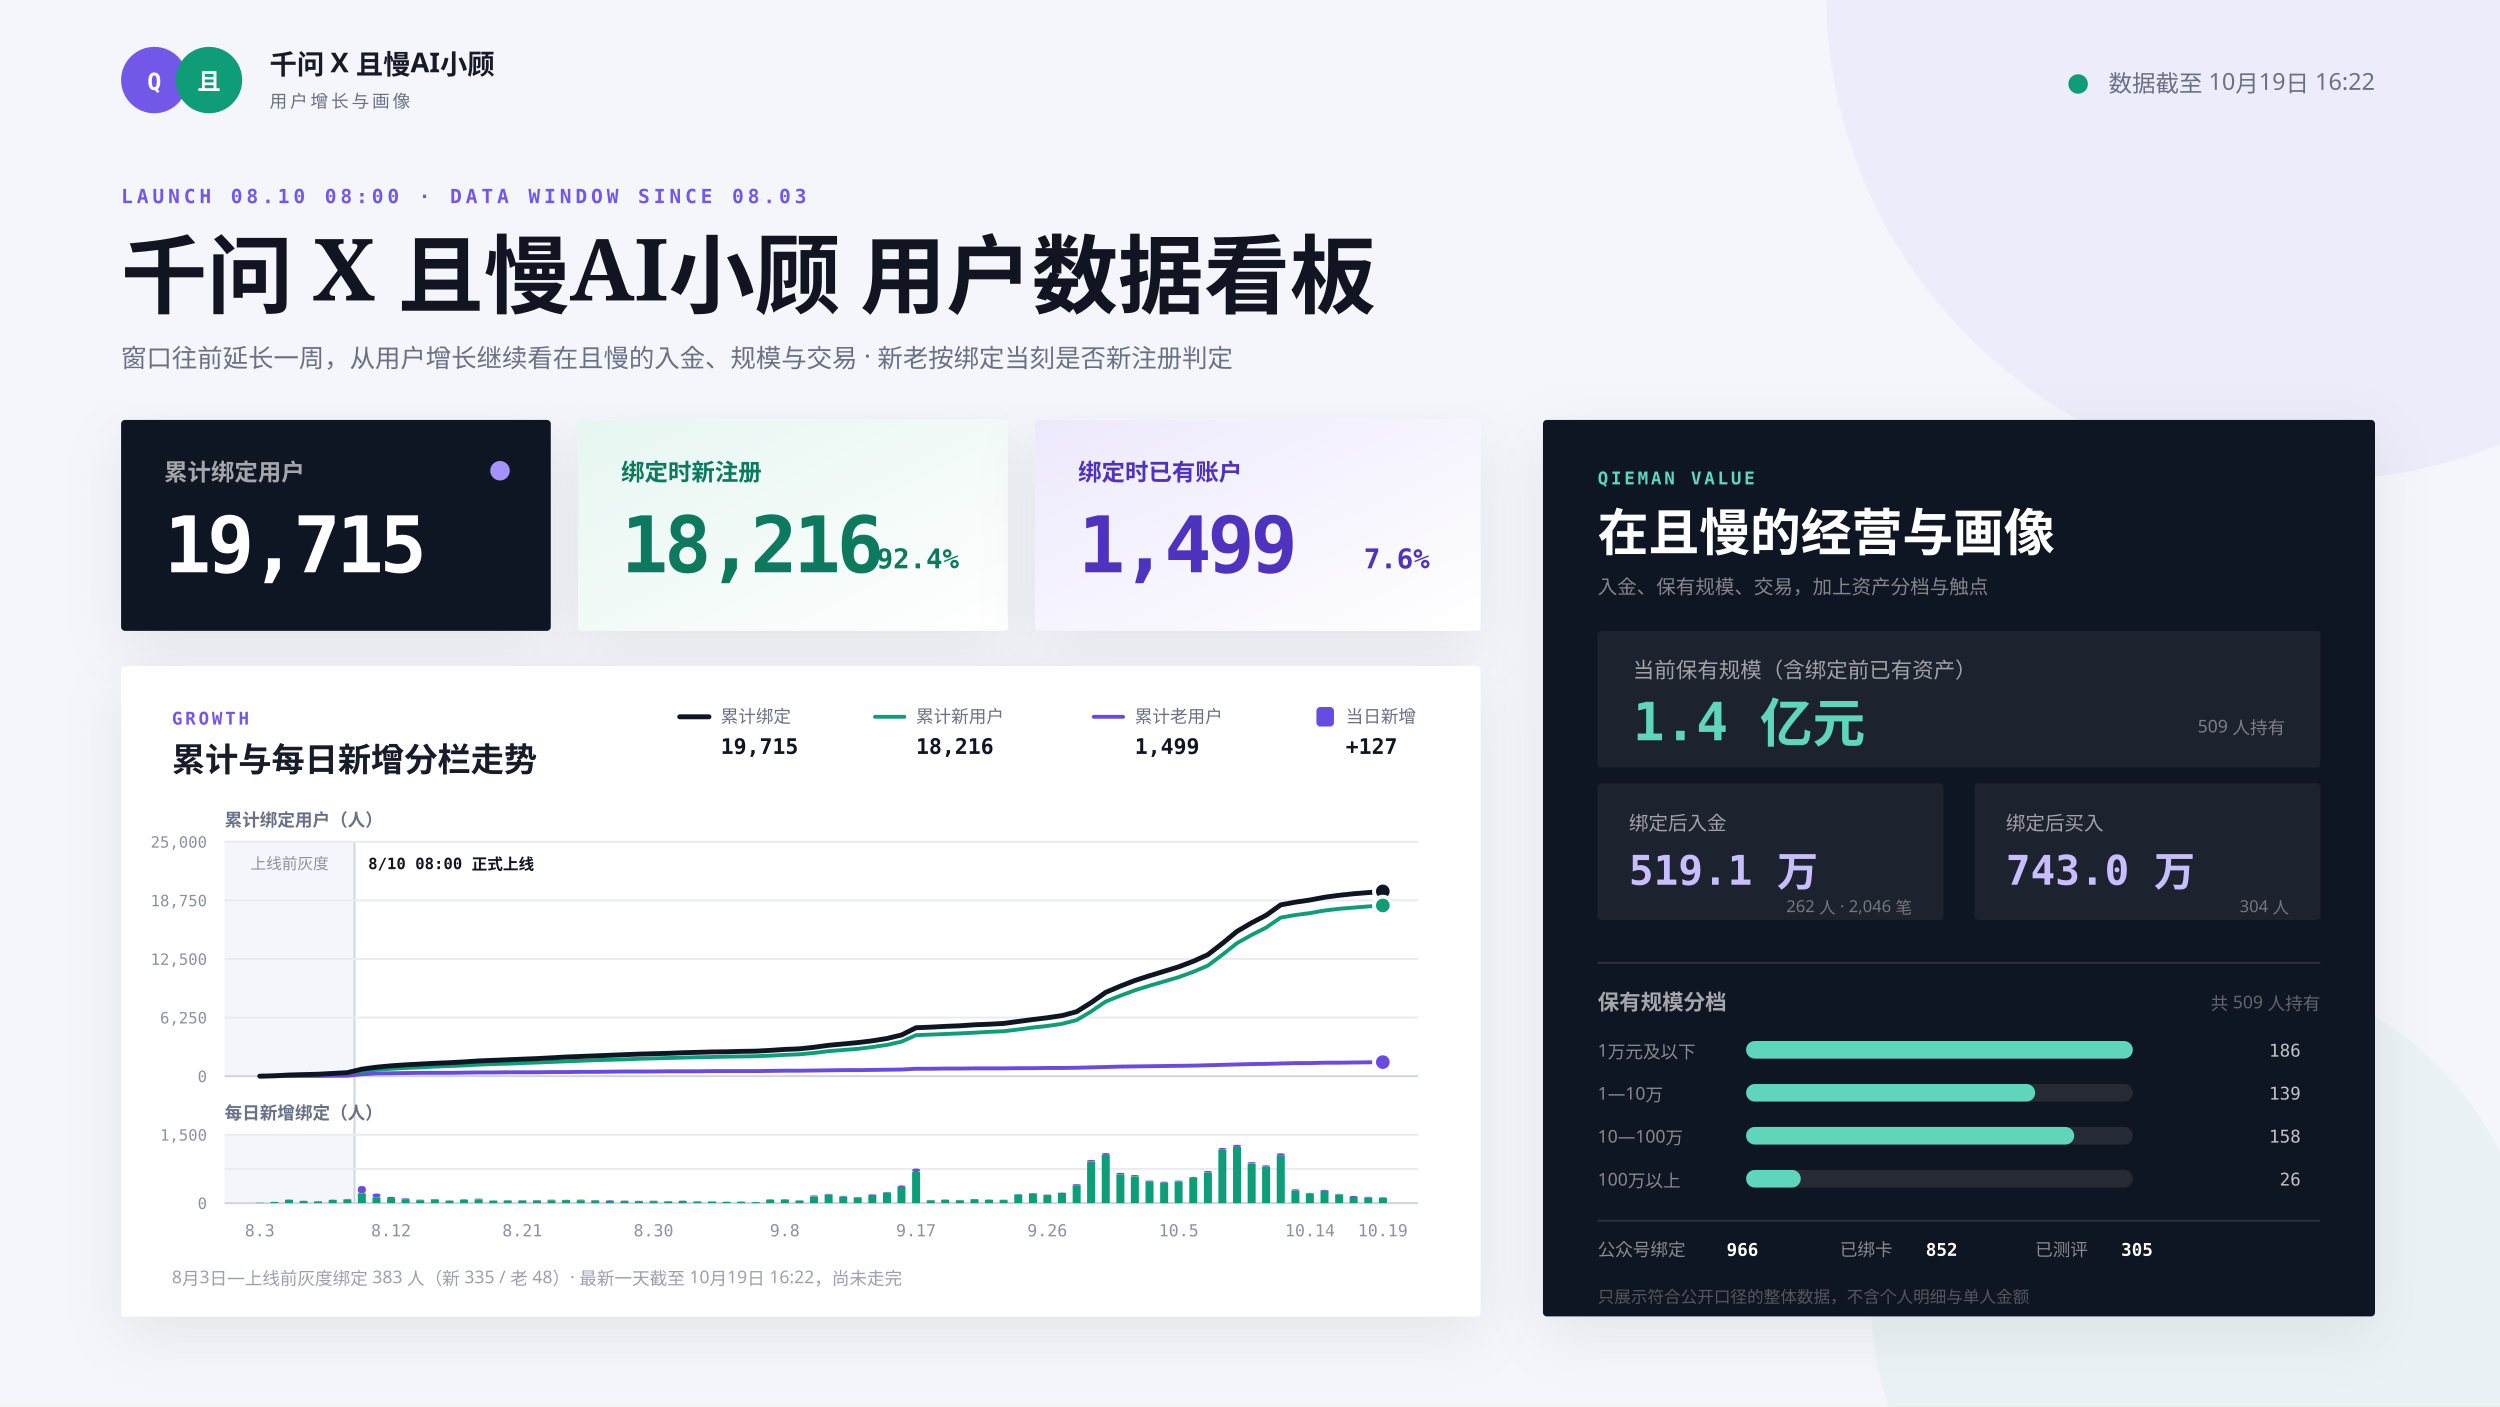
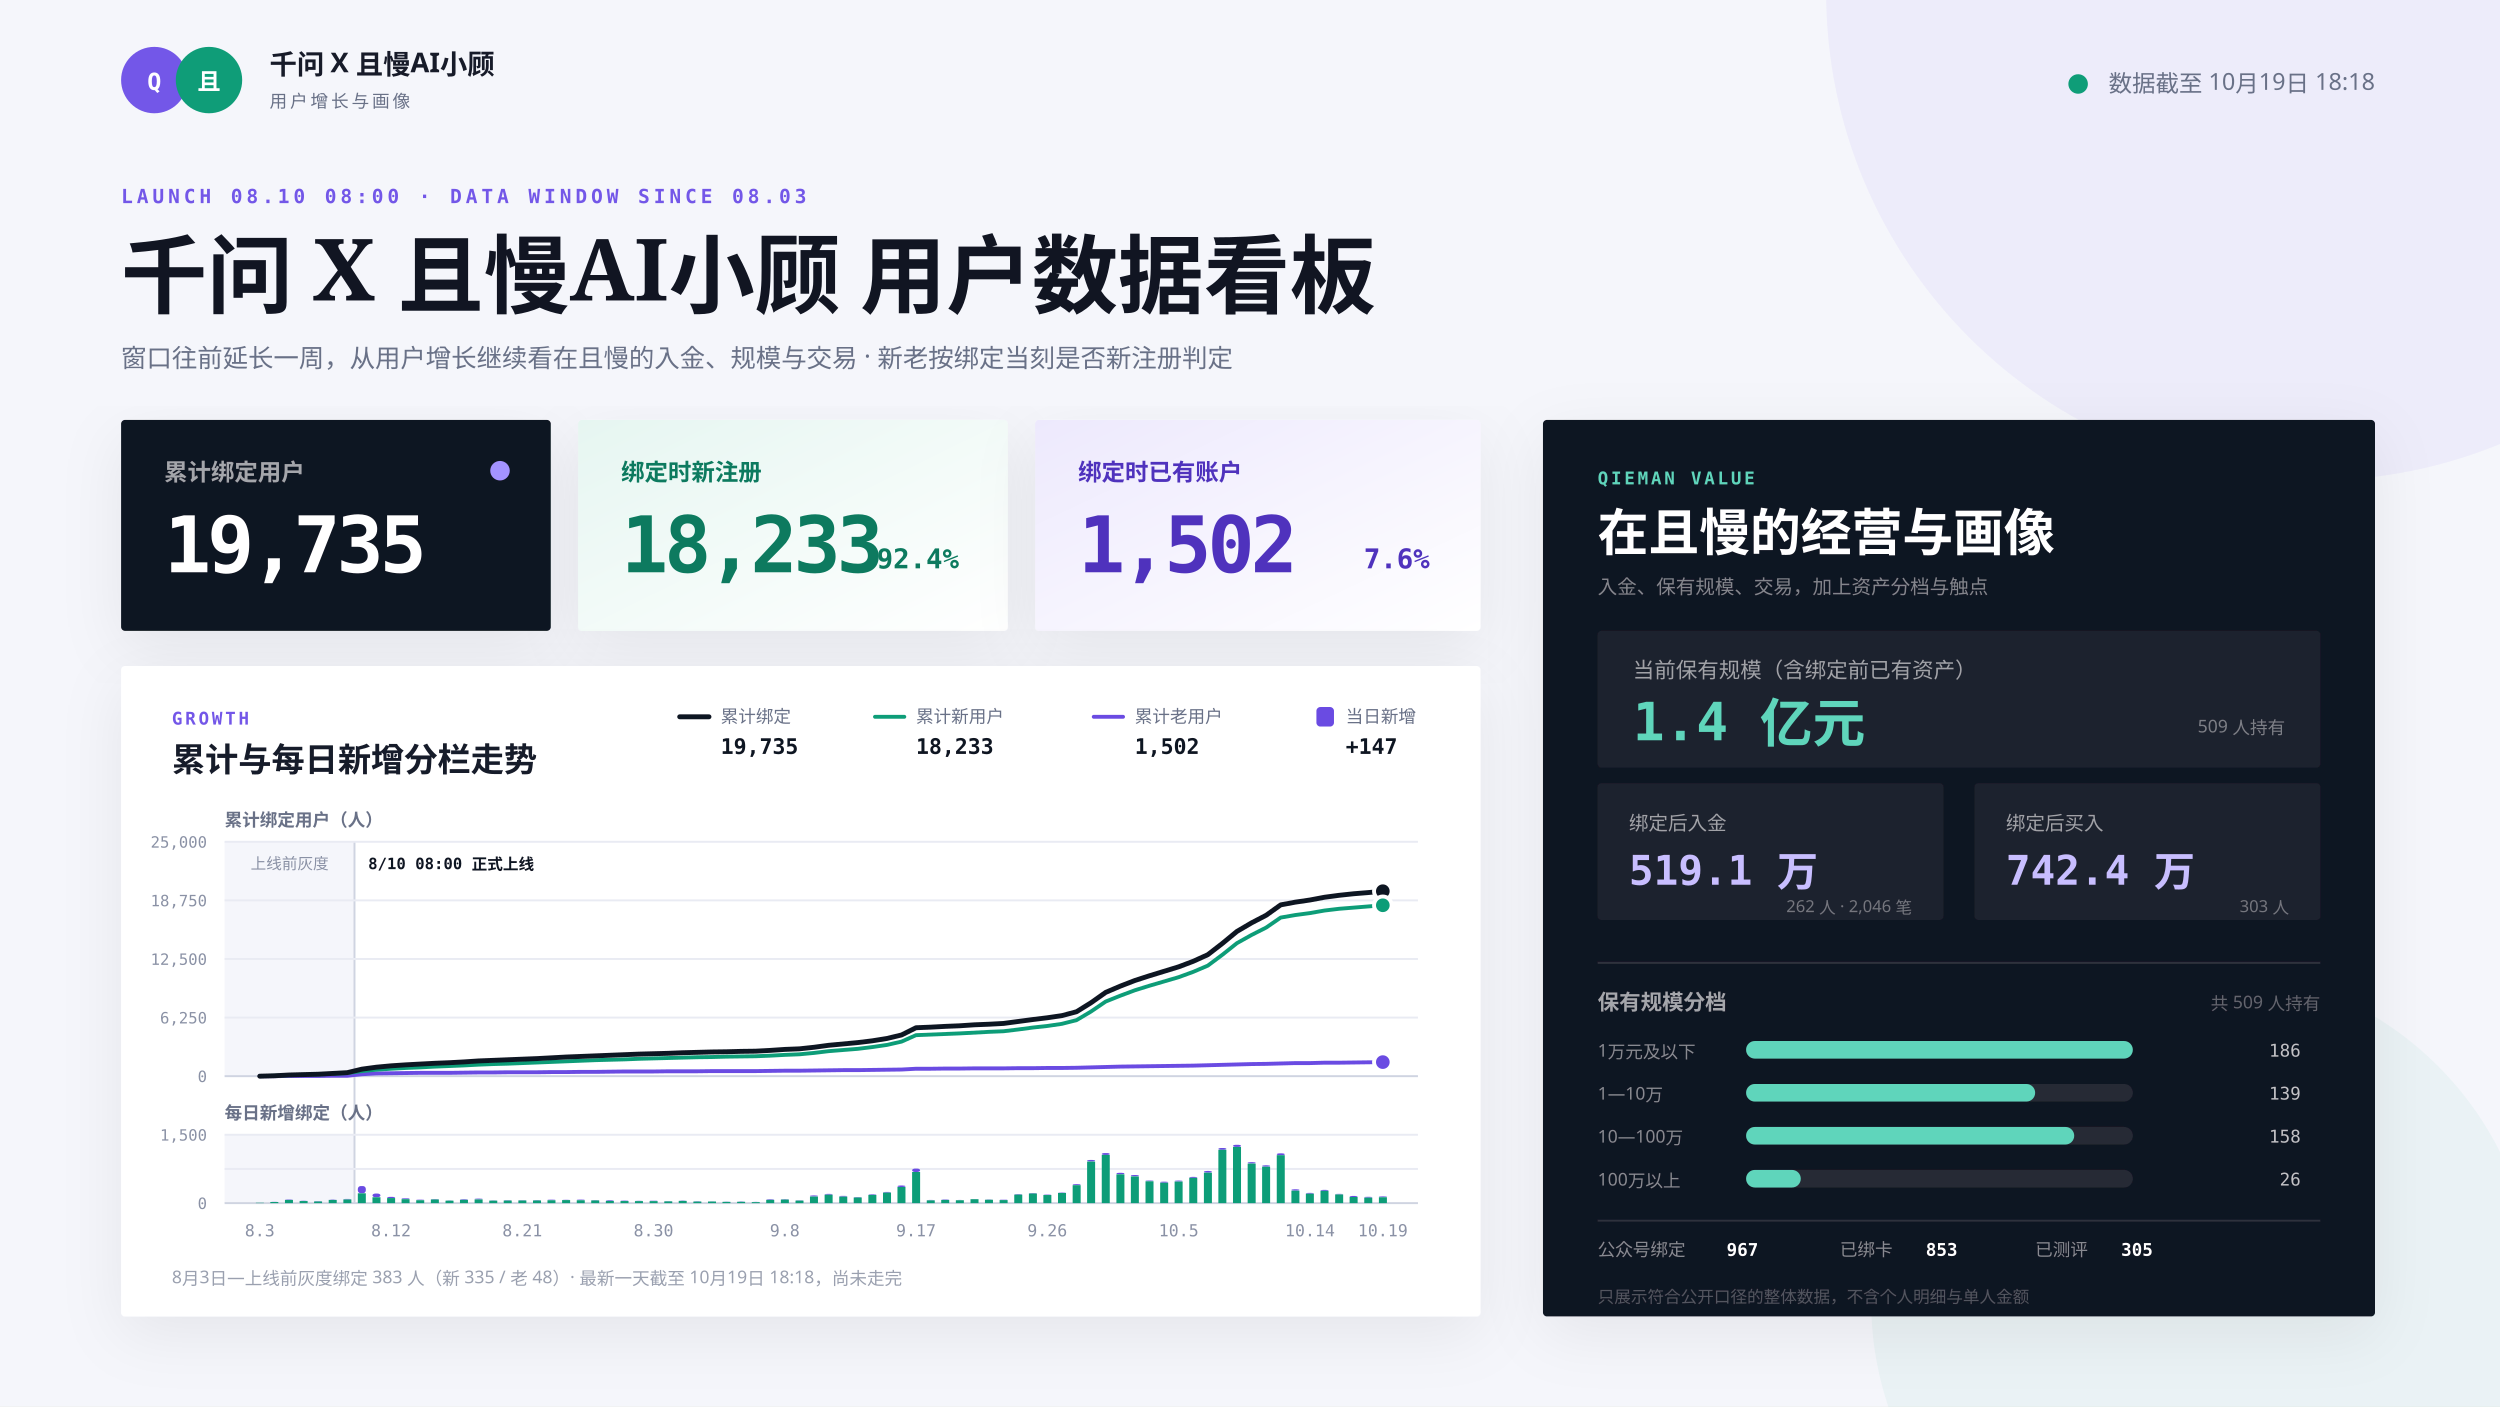
<svg xmlns="http://www.w3.org/2000/svg" width="1280" height="720" viewBox="0 0 1280 720" role="img" aria-labelledby="title desc">
  <defs>
    <linearGradient id="newCard" x1="0" y1="0" x2="1" y2="1">
      <stop offset="0" stop-color="#E6F6F1" />
      <stop offset="1" stop-color="#FFFFFF" />
    </linearGradient>
    <linearGradient id="oldCard" x1="0" y1="0" x2="1" y2="1">
      <stop offset="0" stop-color="#EDE9FD" />
      <stop offset="1" stop-color="#FFFFFF" />
    </linearGradient>
    <filter id="shadow" x="-15%" y="-15%" width="130%" height="140%">
      <feDropShadow dx="0" dy="9" stdDeviation="16" flood-color="#171B29" flood-opacity=".07" />
    </filter>
  </defs>
  <rect width="1280" height="720" fill="#F5F6FB" />
  <circle cx="1185" cy="-4" r="250" fill="#7357E8" fill-opacity=".07" />
  <circle cx="1128" cy="666" r="170" fill="#0F9D78" fill-opacity=".045" />
  <g font-family="PingFang SC,Microsoft YaHei,sans-serif">
    <g transform="translate(62 24)">
      <circle cx="17" cy="17" r="17" fill="#7357E8" />
      <text x="17" y="22" text-anchor="middle" fill="#FFFFFF" font-size="12" font-family="SFMono-Regular,monospace" font-weight="700">Q</text>
      <circle cx="45" cy="17" r="17" fill="#0F9D78" />
      <text x="45" y="22" text-anchor="middle" fill="#FFFFFF" font-size="12" font-weight="700">且</text>
      <text x="76" y="14" fill="#171B29" font-size="14" font-weight="700">千问 X 且慢AI小顾</text>
      <text x="76" y="31" fill="#697187" font-size="9" letter-spacing="1.5">用户增长与画像</text>
    </g>
-     <text x="1216" y="47" text-anchor="end" fill="#697187" font-size="12">数据截至 10月19日 16:22</text>
+     <text x="1216" y="47" text-anchor="end" fill="#697187" font-size="12">数据截至 10月19日 18:18</text>
    <circle cx="1064" cy="43" r="5" fill="#0F9D78" />
    <text x="62" y="104" fill="#7357E8" font-family="SFMono-Regular,monospace" font-size="10" font-weight="700" letter-spacing="2">LAUNCH 08.10 08:00 · DATA WINDOW SINCE 08.03</text>
    <text x="62" y="157" fill="#111522" font-family="Songti SC,STSong,serif" font-size="44" font-weight="700">千问 X 且慢AI小顾 用户数据看板</text>
    <text x="62" y="188" fill="#697187" font-size="13">窗口往前延长一周，从用户增长继续看在且慢的入金、规模与交易 · 新老按绑定当刻是否新注册判定</text>
    <g transform="translate(62 215)" filter="url(#shadow)">
      <rect width="220" height="108" rx="2" fill="#111522" />
      <text x="22" y="31" fill="#FFFFFF" fill-opacity=".62" font-size="12" font-weight="700">累计绑定用户</text>
-       <text x="22" y="78" fill="#FFFFFF" font-family="SFMono-Regular,monospace" font-size="40" font-weight="800" letter-spacing="-2">19,715</text>
+       <text x="22" y="78" fill="#FFFFFF" font-family="SFMono-Regular,monospace" font-size="40" font-weight="800" letter-spacing="-2">19,735</text>
      <circle cx="194" cy="26" r="5" fill="#A493FF" />
    </g>
    <g transform="translate(296 215)" filter="url(#shadow)">
      <rect width="220" height="108" rx="2" fill="url(#newCard)" />
      <text x="22" y="31" fill="#0A7A5E" font-size="12" font-weight="700">绑定时新注册</text>
-       <text x="22" y="78" fill="#0A7A5E" font-family="SFMono-Regular,monospace" font-size="40" font-weight="800" letter-spacing="-2">18,216</text>
+       <text x="22" y="78" fill="#0A7A5E" font-family="SFMono-Regular,monospace" font-size="40" font-weight="800" letter-spacing="-2">18,233</text>
      <text x="195" y="76" text-anchor="end" fill="#0A7A5E" font-family="SFMono-Regular,monospace" font-size="14" font-weight="700">92.4%</text>
    </g>
    <g transform="translate(530 215)" filter="url(#shadow)">
      <rect width="228" height="108" rx="2" fill="url(#oldCard)" />
      <text x="22" y="31" fill="#4F33BD" font-size="12" font-weight="700">绑定时已有账户</text>
-       <text x="22" y="78" fill="#4F33BD" font-family="SFMono-Regular,monospace" font-size="40" font-weight="800" letter-spacing="-2">1,499</text>
+       <text x="22" y="78" fill="#4F33BD" font-family="SFMono-Regular,monospace" font-size="40" font-weight="800" letter-spacing="-2">1,502</text>
      <text x="202" y="76" text-anchor="end" fill="#4F33BD" font-family="SFMono-Regular,monospace" font-size="14" font-weight="700">7.6%</text>
    </g>
    <g transform="translate(62 341)" filter="url(#shadow)">
      <rect width="696" height="333" rx="2" fill="#FFFFFF" />
      <text x="26" y="30" fill="#7357E8" font-family="SFMono-Regular,monospace" font-size="9" font-weight="700" letter-spacing="1.4">GROWTH</text>
      <text x="26" y="54" fill="#171B29" font-size="17" font-weight="700">累计与每日新增分栏走势</text>
      <g font-size="9">
        <line x1="286" y1="26" x2="301" y2="26" stroke="#111522" stroke-width="2.5" stroke-linecap="round" />
        <text x="307" y="29" fill="#697187">累计绑定</text>
-         <text x="307" y="45" fill="#111522" font-family="SFMono-Regular,monospace" font-size="11" font-weight="700">19,715</text>
+         <text x="307" y="45" fill="#111522" font-family="SFMono-Regular,monospace" font-size="11" font-weight="700">19,735</text>
        <line x1="386" y1="26" x2="401" y2="26" stroke="#0F9D78" stroke-width="2" stroke-linecap="round" />
        <text x="407" y="29" fill="#697187">累计新用户</text>
-         <text x="407" y="45" fill="#111522" font-family="SFMono-Regular,monospace" font-size="11" font-weight="700">18,216</text>
+         <text x="407" y="45" fill="#111522" font-family="SFMono-Regular,monospace" font-size="11" font-weight="700">18,233</text>
        <line x1="498" y1="26" x2="513" y2="26" stroke="#6A4CE2" stroke-width="2" stroke-linecap="round" />
        <text x="519" y="29" fill="#697187">累计老用户</text>
-         <text x="519" y="45" fill="#111522" font-family="SFMono-Regular,monospace" font-size="11" font-weight="700">1,499</text>
+         <text x="519" y="45" fill="#111522" font-family="SFMono-Regular,monospace" font-size="11" font-weight="700">1,502</text>
        <rect x="612" y="21" width="9" height="10" rx="2" fill="#6A4CE2" />
        <text x="627" y="29" fill="#697187">当日新增</text>
-         <text x="627" y="45" fill="#111522" font-family="SFMono-Regular,monospace" font-size="11" font-weight="700">+127</text>
+         <text x="627" y="45" fill="#111522" font-family="SFMono-Regular,monospace" font-size="11" font-weight="700">+147</text>
      </g>
      <rect x="53" y="90" width="66.5" height="120" fill="#F5F6FB" />
      <rect x="53" y="240" width="66.5" height="35" fill="#F5F6FB" />
      <line x1="119.5" y1="90" x2="119.5" y2="275" stroke="#CFD4E1" />
      <text x="86.3" y="104" text-anchor="middle" fill="#8A91A5" font-family="SFMono-Regular,monospace" font-size="8">上线前灰度</text>
      <text x="126.5" y="104" fill="#111522" font-family="SFMono-Regular,monospace" font-size="8" font-weight="700">8/10 08:00 正式上线</text>
      <text x="53" y="82" fill="#697187" font-size="9" font-weight="700">累计绑定用户（人）</text>
      <g stroke="#E9EBF3">
        <line x1="53" y1="180" x2="664" y2="180" />
        <line x1="53" y1="150" x2="664" y2="150" />
        <line x1="53" y1="120" x2="664" y2="120" />
        <line x1="53" y1="90" x2="664" y2="90" />
      </g>
      <line x1="53" y1="210" x2="664" y2="210" stroke="#CFD4E1" />
      <g fill="#8A91A5" font-family="SFMono-Regular,monospace" font-size="8">
        <text x="44" y="213" text-anchor="end">0</text>
        <text x="44" y="183" text-anchor="end">6,250</text>
        <text x="44" y="153" text-anchor="end">12,500</text>
        <text x="44" y="123" text-anchor="end">18,750</text>
        <text x="44" y="93" text-anchor="end">25,000</text>
      </g>
      <path d="M71.0 210.0 L78.5 210.0 L85.9 209.9 L93.4 209.9 L100.9 209.9 L108.3 209.8 L115.8 209.8 L123.3 209.0 L130.7 208.6 L138.2 208.5 L145.7 208.4 L153.1 208.3 L160.6 208.3 L168.1 208.3 L175.5 208.2 L183.0 208.1 L190.5 208.1 L197.9 208.0 L205.4 208.0 L212.9 208.0 L220.4 207.9 L227.8 207.9 L235.3 207.8 L242.8 207.8 L250.2 207.7 L257.7 207.6 L265.2 207.6 L272.6 207.6 L280.1 207.5 L287.6 207.5 L295.0 207.5 L302.5 207.4 L310.0 207.4 L317.4 207.4 L324.9 207.4 L332.4 207.3 L339.8 207.2 L347.3 207.2 L354.8 207.1 L362.2 207.0 L369.7 206.9 L377.2 206.9 L384.6 206.8 L392.1 206.7 L399.6 206.6 L407.0 206.2 L414.5 206.2 L422.0 206.1 L429.4 206.1 L436.9 206.0 L444.4 206.0 L451.8 206.0 L459.3 205.9 L466.8 205.9 L474.2 205.8 L481.7 205.8 L489.2 205.7 L496.6 205.5 L504.1 205.3 L511.6 205.1 L519.1 205.0 L526.5 204.9 L534.0 204.8 L541.5 204.7 L548.9 204.6 L556.4 204.4 L563.9 204.2 L571.3 204.0 L578.8 203.8 L586.3 203.7 L593.7 203.5 L601.2 203.3 L608.7 203.3 L616.1 203.1 L623.6 203.1 L631.1 203.0 L638.5 202.9 L646.0 202.8" fill="none" stroke="#6A4CE2" stroke-width="2" stroke-linecap="round" stroke-linejoin="round" />
-       <path d="M71.0 210.0 L78.5 209.8 L85.9 209.5 L93.4 209.3 L100.9 209.1 L108.3 208.8 L115.8 208.4 L123.3 207.4 L130.7 206.7 L138.2 206.2 L145.7 205.8 L153.1 205.5 L160.6 205.1 L168.1 204.8 L175.5 204.5 L183.0 204.1 L190.5 203.8 L197.9 203.6 L205.4 203.3 L212.9 203.0 L220.4 202.7 L227.8 202.4 L235.3 202.1 L242.8 201.8 L250.2 201.6 L257.7 201.4 L265.2 201.1 L272.6 200.9 L280.1 200.7 L287.6 200.5 L295.0 200.3 L302.5 200.2 L310.0 200.0 L317.4 199.9 L324.9 199.8 L332.4 199.5 L339.8 199.1 L347.3 198.8 L354.8 198.1 L362.2 197.2 L369.7 196.6 L377.2 196.0 L384.6 195.1 L392.1 194.0 L399.6 192.3 L407.0 189.0 L414.5 188.7 L422.0 188.4 L429.4 188.1 L436.9 187.7 L444.4 187.3 L451.8 187.0 L459.3 186.1 L466.8 185.1 L474.2 184.3 L481.7 183.2 L489.2 181.3 L496.6 176.9 L504.1 171.8 L511.6 168.8 L519.1 166.0 L526.5 163.7 L534.0 161.5 L541.5 159.3 L548.9 156.6 L556.4 153.4 L563.9 147.8 L571.3 141.9 L578.8 137.7 L586.3 133.9 L593.7 128.8 L601.2 127.5 L608.7 126.5 L616.1 125.2 L623.6 124.3 L631.1 123.7 L638.5 123.1 L646.0 122.6" fill="none" stroke="#0F9D78" stroke-width="2" stroke-linecap="round" stroke-linejoin="round" />
-       <path d="M71.0 210.0 L78.5 209.8 L85.9 209.4 L93.4 209.2 L100.9 209.0 L108.3 208.6 L115.8 208.2 L123.3 206.4 L130.7 205.4 L138.2 204.7 L145.7 204.2 L153.1 203.8 L160.6 203.4 L168.1 203.1 L175.5 202.7 L183.0 202.2 L190.5 201.9 L197.9 201.6 L205.4 201.3 L212.9 201.0 L220.4 200.6 L227.8 200.2 L235.3 199.9 L242.8 199.6 L250.2 199.3 L257.7 199.0 L265.2 198.7 L272.6 198.5 L280.1 198.3 L287.6 198.0 L295.0 197.8 L302.5 197.6 L310.0 197.5 L317.4 197.3 L324.9 197.2 L332.4 196.8 L339.8 196.3 L347.3 196.0 L354.8 195.2 L362.2 194.2 L369.7 193.5 L377.2 192.8 L384.6 191.9 L392.1 190.7 L399.6 188.9 L407.0 185.2 L414.5 184.9 L422.0 184.5 L429.4 184.2 L436.9 183.7 L444.4 183.4 L451.8 183.0 L459.3 182.0 L466.8 181.0 L474.2 180.1 L481.7 179.0 L489.2 177.0 L496.6 172.4 L504.1 167.1 L511.6 163.9 L519.1 161.0 L526.5 158.6 L534.0 156.3 L541.5 154.0 L548.9 151.2 L556.4 147.8 L563.9 142.0 L571.3 135.9 L578.8 131.5 L586.3 127.6 L593.7 122.3 L601.2 120.9 L608.7 119.8 L616.1 118.4 L623.6 117.4 L631.1 116.6 L638.5 116.0 L646.0 115.4" fill="none" stroke="#111522" stroke-width="2.5" stroke-linecap="round" stroke-linejoin="round" />
+       <path d="M71.0 210.0 L78.5 209.8 L85.9 209.5 L93.4 209.3 L100.9 209.1 L108.3 208.8 L115.8 208.4 L123.3 207.4 L130.7 206.7 L138.2 206.2 L145.7 205.8 L153.1 205.5 L160.6 205.1 L168.1 204.8 L175.5 204.5 L183.0 204.1 L190.5 203.8 L197.9 203.6 L205.4 203.3 L212.9 203.0 L220.4 202.7 L227.8 202.4 L235.3 202.1 L242.8 201.8 L250.2 201.6 L257.7 201.4 L265.2 201.1 L272.6 200.9 L280.1 200.7 L287.6 200.5 L295.0 200.3 L302.5 200.2 L310.0 200.0 L317.4 199.9 L324.9 199.8 L332.4 199.5 L339.8 199.1 L347.3 198.8 L354.8 198.1 L362.2 197.2 L369.7 196.6 L377.2 196.0 L384.6 195.1 L392.1 194.0 L399.6 192.3 L407.0 189.0 L414.5 188.7 L422.0 188.4 L429.4 188.1 L436.9 187.7 L444.4 187.3 L451.8 187.0 L459.3 186.1 L466.8 185.1 L474.2 184.3 L481.7 183.2 L489.2 181.3 L496.6 176.9 L504.1 171.8 L511.6 168.8 L519.1 166.0 L526.5 163.7 L534.0 161.5 L541.5 159.3 L548.9 156.6 L556.4 153.4 L563.9 147.8 L571.3 141.9 L578.8 137.7 L586.3 133.9 L593.7 128.8 L601.2 127.5 L608.7 126.5 L616.1 125.2 L623.6 124.3 L631.1 123.7 L638.5 123.1 L646.0 122.5" fill="none" stroke="#0F9D78" stroke-width="2" stroke-linecap="round" stroke-linejoin="round" />
+       <path d="M71.0 210.0 L78.5 209.8 L85.9 209.4 L93.4 209.2 L100.9 209.0 L108.3 208.6 L115.8 208.2 L123.3 206.4 L130.7 205.4 L138.2 204.7 L145.7 204.2 L153.1 203.8 L160.6 203.4 L168.1 203.1 L175.5 202.7 L183.0 202.2 L190.5 201.9 L197.9 201.6 L205.4 201.3 L212.9 201.0 L220.4 200.6 L227.8 200.2 L235.3 199.9 L242.8 199.6 L250.2 199.3 L257.7 199.0 L265.2 198.7 L272.6 198.5 L280.1 198.3 L287.6 198.0 L295.0 197.8 L302.5 197.6 L310.0 197.5 L317.4 197.3 L324.9 197.2 L332.4 196.8 L339.8 196.3 L347.3 196.0 L354.8 195.2 L362.2 194.2 L369.7 193.5 L377.2 192.8 L384.6 191.9 L392.1 190.7 L399.6 188.9 L407.0 185.2 L414.5 184.9 L422.0 184.5 L429.4 184.2 L436.9 183.7 L444.4 183.4 L451.8 183.0 L459.3 182.0 L466.8 181.0 L474.2 180.1 L481.7 179.0 L489.2 177.0 L496.6 172.4 L504.1 167.1 L511.6 163.9 L519.1 161.0 L526.5 158.6 L534.0 156.3 L541.5 154.0 L548.9 151.2 L556.4 147.8 L563.9 142.0 L571.3 135.9 L578.8 131.5 L586.3 127.6 L593.7 122.3 L601.2 120.9 L608.7 119.8 L616.1 118.4 L623.6 117.4 L631.1 116.6 L638.5 116.0 L646.0 115.3" fill="none" stroke="#111522" stroke-width="2.5" stroke-linecap="round" stroke-linejoin="round" />
      <g stroke="#FFFFFF" stroke-width="2">
-         <circle cx="646.0" cy="115.4" r="4.5" fill="#111522" />
-         <circle cx="646.0" cy="122.6" r="4.5" fill="#0F9D78" />
+         <circle cx="646.0" cy="115.3" r="4.5" fill="#111522" />
+         <circle cx="646.0" cy="122.5" r="4.5" fill="#0F9D78" />
        <circle cx="646.0" cy="202.8" r="4.5" fill="#6A4CE2" />
      </g>
      <text x="53" y="232" fill="#697187" font-size="9" font-weight="700">每日新增绑定（人）</text>
      <g stroke="#E9EBF3">
        <line x1="53" y1="240" x2="664" y2="240" />
        <line x1="53" y1="257.5" x2="664" y2="257.5" />
      </g>
      <line x1="53" y1="275" x2="664" y2="275" stroke="#CFD4E1" />
      <g fill="#8A91A5" font-family="SFMono-Regular,monospace" font-size="8">
        <text x="44" y="243" text-anchor="end">1,500</text>
        <text x="44" y="278" text-anchor="end">0</text>
      </g>
      <g fill="#6A4CE2">
        <rect x="69.0" y="274.79" width="4.1" height="0.02" rx="1.5" />
        <rect x="76.4" y="274.35" width="4.1" height="0.07" rx="1.5" />
        <rect x="83.9" y="273.16" width="4.1" height="0.21" rx="1.5" />
        <rect x="91.4" y="273.79" width="4.1" height="0.14" rx="1.5" />
        <rect x="98.8" y="273.93" width="4.1" height="0.23" rx="1.5" />
        <rect x="106.3" y="273.20" width="4.1" height="0.16" rx="1.5" />
        <rect x="113.8" y="272.85" width="4.1" height="0.28" rx="1.5" />
        <rect x="121.2" y="266.25" width="4.1" height="3.71" rx="1.5" />
        <rect x="128.7" y="270.10" width="4.1" height="1.89" rx="1.5" />
        <rect x="136.2" y="271.78" width="4.1" height="0.63" rx="1.5" />
        <rect x="143.6" y="272.53" width="4.1" height="0.44" rx="1.5" />
        <rect x="151.1" y="273.23" width="4.1" height="0.28" rx="1.5" />
        <rect x="158.6" y="272.90" width="4.1" height="0.23" rx="1.5" />
        <rect x="166.1" y="273.60" width="4.1" height="0.14" rx="1.5" />
        <rect x="173.5" y="273.02" width="4.1" height="0.30" rx="1.5" />
        <rect x="181.0" y="272.69" width="4.1" height="0.42" rx="1.5" />
        <rect x="188.5" y="273.58" width="4.1" height="0.14" rx="1.5" />
        <rect x="195.9" y="273.46" width="4.1" height="0.23" rx="1.5" />
        <rect x="203.4" y="273.46" width="4.1" height="0.19" rx="1.5" />
        <rect x="210.9" y="273.41" width="4.1" height="0.23" rx="1.5" />
        <rect x="218.3" y="273.23" width="4.1" height="0.30" rx="1.5" />
        <rect x="225.8" y="273.30" width="4.1" height="0.14" rx="1.5" />
        <rect x="233.3" y="273.20" width="4.1" height="0.33" rx="1.5" />
        <rect x="240.7" y="273.44" width="4.1" height="0.19" rx="1.5" />
        <rect x="248.2" y="273.53" width="4.1" height="0.35" rx="1.5" />
        <rect x="255.7" y="273.72" width="4.1" height="0.21" rx="1.5" />
        <rect x="263.1" y="273.81" width="4.1" height="0.16" rx="1.5" />
        <rect x="270.6" y="273.76" width="4.1" height="0.21" rx="1.5" />
        <rect x="278.1" y="273.93" width="4.1" height="0.19" rx="1.5" />
        <rect x="285.5" y="273.69" width="4.1" height="0.16" rx="1.5" />
        <rect x="293.0" y="274.02" width="4.1" height="0.19" rx="1.5" />
        <rect x="300.5" y="274.09" width="4.1" height="0.09" rx="1.5" />
        <rect x="307.9" y="274.25" width="4.1" height="0.09" rx="1.5" />
        <rect x="315.4" y="274.16" width="4.1" height="0.16" rx="1.5" />
        <rect x="322.9" y="274.37" width="4.1" height="0.12" rx="1.5" />
        <rect x="330.3" y="273.04" width="4.1" height="0.30" rx="1.5" />
        <rect x="337.8" y="272.97" width="4.1" height="0.21" rx="1.5" />
        <rect x="345.3" y="273.53" width="4.1" height="0.19" rx="1.5" />
        <rect x="352.7" y="271.06" width="4.1" height="0.58" rx="1.5" />
        <rect x="360.2" y="270.26" width="4.1" height="0.44" rx="1.5" />
        <rect x="367.7" y="271.27" width="4.1" height="0.42" rx="1.5" />
        <rect x="375.1" y="271.85" width="4.1" height="0.28" rx="1.5" />
        <rect x="382.6" y="270.50" width="4.1" height="0.30" rx="1.5" />
        <rect x="390.1" y="269.26" width="4.1" height="0.37" rx="1.5" />
        <rect x="397.5" y="265.97" width="4.1" height="0.77" rx="1.5" />
        <rect x="405.0" y="257.31" width="4.1" height="1.75" rx="1.5" />
        <rect x="412.5" y="273.37" width="4.1" height="0.23" rx="1.5" />
        <rect x="419.9" y="273.16" width="4.1" height="0.21" rx="1.5" />
        <rect x="427.4" y="273.37" width="4.1" height="0.16" rx="1.5" />
        <rect x="434.9" y="272.88" width="4.1" height="0.12" rx="1.5" />
        <rect x="442.3" y="273.11" width="4.1" height="0.16" rx="1.5" />
        <rect x="449.8" y="273.25" width="4.1" height="0.19" rx="1.5" />
        <rect x="457.3" y="270.36" width="4.1" height="0.30" rx="1.5" />
        <rect x="464.8" y="269.80" width="4.1" height="0.28" rx="1.5" />
        <rect x="472.2" y="270.64" width="4.1" height="0.21" rx="1.5" />
        <rect x="479.7" y="269.61" width="4.1" height="0.19" rx="1.5" />
        <rect x="487.2" y="265.29" width="4.1" height="0.51" rx="1.5" />
        <rect x="494.6" y="252.88" width="4.1" height="0.84" rx="1.5" />
        <rect x="502.1" y="249.36" width="4.1" height="0.96" rx="1.5" />
        <rect x="509.6" y="259.46" width="4.1" height="0.79" rx="1.5" />
        <rect x="517.0" y="260.60" width="4.1" height="0.72" rx="1.5" />
        <rect x="524.5" y="263.43" width="4.1" height="0.40" rx="1.5" />
        <rect x="532.0" y="264.01" width="4.1" height="0.56" rx="1.5" />
        <rect x="539.4" y="263.45" width="4.1" height="0.51" rx="1.5" />
        <rect x="546.9" y="261.56" width="4.1" height="0.51" rx="1.5" />
        <rect x="554.4" y="258.53" width="4.1" height="0.89" rx="1.5" />
        <rect x="561.8" y="246.77" width="4.1" height="0.93" rx="1.5" />
        <rect x="569.3" y="245.13" width="4.1" height="1.10" rx="1.5" />
        <rect x="576.8" y="254.02" width="4.1" height="0.72" rx="1.5" />
        <rect x="584.2" y="255.63" width="4.1" height="0.72" rx="1.5" />
        <rect x="591.7" y="249.52" width="4.1" height="0.93" rx="1.5" />
        <rect x="599.2" y="267.91" width="4.1" height="0.72" rx="1.5" />
        <rect x="606.6" y="269.75" width="4.1" height="0.44" rx="1.5" />
        <rect x="614.1" y="268.21" width="4.1" height="0.51" rx="1.5" />
        <rect x="621.6" y="270.26" width="4.1" height="0.30" rx="1.5" />
        <rect x="629.0" y="271.31" width="4.1" height="0.56" rx="1.5" />
        <rect x="636.5" y="271.76" width="4.1" height="0.44" rx="1.5" />
-         <rect x="644.0" y="272.04" width="4.1" height="0.35" rx="1.5" />
+         <rect x="644.0" y="271.57" width="4.1" height="0.42" rx="1.5" />
      </g>
      <g fill="#0F9D78">
        <rect x="69.0" y="274.81" width="4.1" height="0.19" />
        <rect x="76.4" y="274.42" width="4.1" height="0.58" />
        <rect x="83.9" y="273.37" width="4.1" height="1.63" />
        <rect x="91.4" y="273.93" width="4.1" height="1.07" />
        <rect x="98.8" y="274.16" width="4.1" height="0.84" />
        <rect x="106.3" y="273.37" width="4.1" height="1.63" />
        <rect x="113.8" y="273.13" width="4.1" height="1.87" />
        <rect x="121.2" y="269.96" width="4.1" height="5.04" />
        <rect x="128.7" y="271.99" width="4.1" height="3.01" />
        <rect x="136.2" y="272.41" width="4.1" height="2.59" />
        <rect x="143.6" y="272.97" width="4.1" height="2.03" />
        <rect x="151.1" y="273.51" width="4.1" height="1.49" />
        <rect x="158.6" y="273.13" width="4.1" height="1.87" />
        <rect x="166.1" y="273.74" width="4.1" height="1.26" />
        <rect x="173.5" y="273.32" width="4.1" height="1.68" />
        <rect x="181.0" y="273.11" width="4.1" height="1.89" />
        <rect x="188.5" y="273.72" width="4.1" height="1.28" />
        <rect x="195.9" y="273.69" width="4.1" height="1.31" />
        <rect x="203.4" y="273.65" width="4.1" height="1.35" />
        <rect x="210.9" y="273.65" width="4.1" height="1.35" />
        <rect x="218.3" y="273.53" width="4.1" height="1.47" />
        <rect x="225.8" y="273.44" width="4.1" height="1.56" />
        <rect x="233.3" y="273.53" width="4.1" height="1.47" />
        <rect x="240.7" y="273.62" width="4.1" height="1.38" />
        <rect x="248.2" y="273.88" width="4.1" height="1.12" />
        <rect x="255.7" y="273.93" width="4.1" height="1.07" />
        <rect x="263.1" y="273.97" width="4.1" height="1.03" />
        <rect x="270.6" y="273.97" width="4.1" height="1.03" />
        <rect x="278.1" y="274.11" width="4.1" height="0.89" />
        <rect x="285.5" y="273.86" width="4.1" height="1.14" />
        <rect x="293.0" y="274.21" width="4.1" height="0.79" />
        <rect x="300.5" y="274.18" width="4.1" height="0.82" />
        <rect x="307.9" y="274.35" width="4.1" height="0.65" />
        <rect x="315.4" y="274.32" width="4.1" height="0.68" />
        <rect x="322.9" y="274.49" width="4.1" height="0.51" />
        <rect x="330.3" y="273.34" width="4.1" height="1.66" />
        <rect x="337.8" y="273.18" width="4.1" height="1.82" />
        <rect x="345.3" y="273.72" width="4.1" height="1.28" />
        <rect x="352.7" y="271.64" width="4.1" height="3.36" />
        <rect x="360.2" y="270.71" width="4.1" height="4.29" />
        <rect x="367.7" y="271.69" width="4.1" height="3.31" />
        <rect x="375.1" y="272.13" width="4.1" height="2.87" />
        <rect x="382.6" y="270.80" width="4.1" height="4.20" />
        <rect x="390.1" y="269.63" width="4.1" height="5.37" />
        <rect x="397.5" y="266.74" width="4.1" height="8.26" />
        <rect x="405.0" y="259.06" width="4.1" height="15.94" />
        <rect x="412.5" y="273.60" width="4.1" height="1.40" />
        <rect x="419.9" y="273.37" width="4.1" height="1.63" />
        <rect x="427.4" y="273.53" width="4.1" height="1.47" />
        <rect x="434.9" y="272.99" width="4.1" height="2.01" />
        <rect x="442.3" y="273.27" width="4.1" height="1.73" />
        <rect x="449.8" y="273.44" width="4.1" height="1.56" />
        <rect x="457.3" y="270.66" width="4.1" height="4.34" />
        <rect x="464.8" y="270.08" width="4.1" height="4.92" />
        <rect x="472.2" y="270.85" width="4.1" height="4.15" />
        <rect x="479.7" y="269.80" width="4.1" height="5.20" />
        <rect x="487.2" y="265.81" width="4.1" height="9.19" />
        <rect x="494.6" y="253.72" width="4.1" height="21.28" />
        <rect x="502.1" y="250.31" width="4.1" height="24.69" />
        <rect x="509.6" y="260.25" width="4.1" height="14.75" />
        <rect x="517.0" y="261.33" width="4.1" height="13.67" />
        <rect x="524.5" y="263.82" width="4.1" height="11.18" />
        <rect x="532.0" y="264.57" width="4.1" height="10.43" />
        <rect x="539.4" y="263.96" width="4.1" height="11.04" />
        <rect x="546.9" y="262.07" width="4.1" height="12.93" />
        <rect x="554.4" y="259.41" width="4.1" height="15.59" />
        <rect x="561.8" y="247.70" width="4.1" height="27.30" />
        <rect x="569.3" y="246.23" width="4.1" height="28.77" />
        <rect x="576.8" y="254.75" width="4.1" height="20.25" />
        <rect x="584.2" y="256.36" width="4.1" height="18.64" />
        <rect x="591.7" y="250.45" width="4.1" height="24.55" />
        <rect x="599.2" y="268.63" width="4.1" height="6.37" />
        <rect x="606.6" y="270.19" width="4.1" height="4.81" />
        <rect x="614.1" y="268.72" width="4.1" height="6.28" />
        <rect x="621.6" y="270.57" width="4.1" height="4.43" />
        <rect x="629.0" y="271.87" width="4.1" height="3.13" />
        <rect x="636.5" y="272.20" width="4.1" height="2.80" />
-         <rect x="644.0" y="272.39" width="4.1" height="2.61" />
+         <rect x="644.0" y="271.99" width="4.1" height="3.01" />
      </g>
      <g fill="#8A91A5" font-family="SFMono-Regular,monospace" font-size="8.5">
        <text x="71.0" y="292" text-anchor="middle">8.3</text>
        <text x="138.2" y="292" text-anchor="middle">8.12</text>
        <text x="205.4" y="292" text-anchor="middle">8.21</text>
        <text x="272.6" y="292" text-anchor="middle">8.30</text>
        <text x="339.8" y="292" text-anchor="middle">9.8</text>
        <text x="407.0" y="292" text-anchor="middle">9.17</text>
        <text x="474.2" y="292" text-anchor="middle">9.26</text>
        <text x="541.5" y="292" text-anchor="middle">10.5</text>
        <text x="608.7" y="292" text-anchor="middle">10.14</text>
        <text x="646.0" y="292" text-anchor="middle">10.19</text>
      </g>
-       <text x="26" y="316" fill="#9AA0AF" font-size="9">8月3日—上线前灰度绑定 383 人（新 335 / 老 48）· 最新一天截至 10月19日 16:22，尚未走完</text>
+       <text x="26" y="316" fill="#9AA0AF" font-size="9">8月3日—上线前灰度绑定 383 人（新 335 / 老 48）· 最新一天截至 10月19日 18:18，尚未走完</text>
    </g>
    <g transform="translate(790 215)" filter="url(#shadow)">
      <rect width="426" height="459" rx="2" fill="#111522" />
      <text x="28" y="33" fill="#5ED5BB" font-family="SFMono-Regular,monospace" font-size="9" font-weight="700" letter-spacing="1.4">QIEMAN VALUE</text>
      <text x="28" y="67" fill="#FFFFFF" font-family="Songti SC,STSong,serif" font-size="26" font-weight="700">在且慢的经营与画像</text>
      <text x="28" y="89" fill="#FFFFFF" fill-opacity=".48" font-size="10">入金、保有规模、交易，加上资产分档与触点</text>
      <g transform="translate(28 108)">
        <rect width="370" height="70" rx="2" fill="#FFFFFF" fill-opacity=".055" />
        <text x="18" y="24" fill="#FFFFFF" fill-opacity=".58" font-size="11">当前保有规模（含绑定前已有资产）</text>
        <text x="18" y="56" fill="#5ED5BB" font-family="SFMono-Regular,monospace" font-size="27" font-weight="800">1.4 亿元</text>
        <text x="352" y="52" text-anchor="end" fill="#FFFFFF" fill-opacity=".42" font-size="9">509 人持有</text>
      </g>
      <g transform="translate(28 186)">
        <rect width="177" height="70" rx="2" fill="#FFFFFF" fill-opacity=".055" />
        <text x="16" y="24" fill="#FFFFFF" fill-opacity=".58" font-size="10">绑定后入金</text>
        <text x="16" y="52" fill="#C8BEFF" font-family="SFMono-Regular,monospace" font-size="21" font-weight="800">519.1 万</text>
        <text x="161" y="66" text-anchor="end" fill="#FFFFFF" fill-opacity=".38" font-size="8.5">262 人 · 2,046 笔</text>
      </g>
      <g transform="translate(221 186)">
        <rect width="177" height="70" rx="2" fill="#FFFFFF" fill-opacity=".055" />
        <text x="16" y="24" fill="#FFFFFF" fill-opacity=".58" font-size="10">绑定后买入</text>
-         <text x="16" y="52" fill="#C8BEFF" font-family="SFMono-Regular,monospace" font-size="21" font-weight="800">743.0 万</text>
-         <text x="161" y="66" text-anchor="end" fill="#FFFFFF" fill-opacity=".38" font-size="8.5">304 人</text>
+         <text x="16" y="52" fill="#C8BEFF" font-family="SFMono-Regular,monospace" font-size="21" font-weight="800">742.4 万</text>
+         <text x="161" y="66" text-anchor="end" fill="#FFFFFF" fill-opacity=".38" font-size="8.5">303 人</text>
      </g>
      <line x1="28" y1="278" x2="398" y2="278" stroke="#FFFFFF" stroke-opacity=".12" />
      <text x="28" y="302" fill="#FFFFFF" fill-opacity=".62" font-size="11" font-weight="700">保有规模分档</text>
      <text x="398" y="302" text-anchor="end" fill="#FFFFFF" fill-opacity=".34" font-size="9">共 509 人持有</text>
      <g transform="translate(28 316)" font-size="9">
        <text x="0" y="10" fill="#FFFFFF" fill-opacity=".5">1万元及以下</text>
        <rect x="76" y="2" width="198" height="9" rx="4.5" fill="#FFFFFF" fill-opacity=".09" />
        <rect x="76" y="2" width="198" height="9" rx="4.5" fill="#5ED5BB" />
        <text x="360" y="10" text-anchor="end" fill="#FFFFFF" fill-opacity=".74" font-family="SFMono-Regular,monospace">186</text>
        <text x="0" y="32" fill="#FFFFFF" fill-opacity=".5">1—10万</text>
        <rect x="76" y="24" width="198" height="9" rx="4.5" fill="#FFFFFF" fill-opacity=".09" />
        <rect x="76" y="24" width="148" height="9" rx="4.5" fill="#5ED5BB" />
        <text x="360" y="32" text-anchor="end" fill="#FFFFFF" fill-opacity=".74" font-family="SFMono-Regular,monospace">139</text>
        <text x="0" y="54" fill="#FFFFFF" fill-opacity=".5">10—100万</text>
        <rect x="76" y="46" width="198" height="9" rx="4.5" fill="#FFFFFF" fill-opacity=".09" />
        <rect x="76" y="46" width="168" height="9" rx="4.5" fill="#5ED5BB" />
        <text x="360" y="54" text-anchor="end" fill="#FFFFFF" fill-opacity=".74" font-family="SFMono-Regular,monospace">158</text>
        <text x="0" y="76" fill="#FFFFFF" fill-opacity=".5">100万以上</text>
        <rect x="76" y="68" width="198" height="9" rx="4.5" fill="#FFFFFF" fill-opacity=".09" />
        <rect x="76" y="68" width="28" height="9" rx="4.5" fill="#5ED5BB" />
        <text x="360" y="76" text-anchor="end" fill="#FFFFFF" fill-opacity=".74" font-family="SFMono-Regular,monospace">26</text>
      </g>
      <line x1="28" y1="410" x2="398" y2="410" stroke="#FFFFFF" stroke-opacity=".12" />
      <g transform="translate(28 428)" font-size="9">
        <text x="0" y="0" fill="#FFFFFF" fill-opacity=".5">公众号绑定</text>
-         <text x="66" y="0" fill="#FFFFFF" font-family="SFMono-Regular,monospace" font-weight="700">966</text>
+         <text x="66" y="0" fill="#FFFFFF" font-family="SFMono-Regular,monospace" font-weight="700">967</text>
        <text x="124" y="0" fill="#FFFFFF" fill-opacity=".5">已绑卡</text>
-         <text x="168" y="0" fill="#FFFFFF" font-family="SFMono-Regular,monospace" font-weight="700">852</text>
+         <text x="168" y="0" fill="#FFFFFF" font-family="SFMono-Regular,monospace" font-weight="700">853</text>
        <text x="224" y="0" fill="#FFFFFF" fill-opacity=".5">已测评</text>
        <text x="268" y="0" fill="#FFFFFF" font-family="SFMono-Regular,monospace" font-weight="700">305</text>
      </g>
      <text x="28" y="452" fill="#FFFFFF" fill-opacity=".28" font-size="8.5">只展示符合公开口径的整体数据，不含个人明细与单人金额</text>
    </g>
  </g>
</svg>
